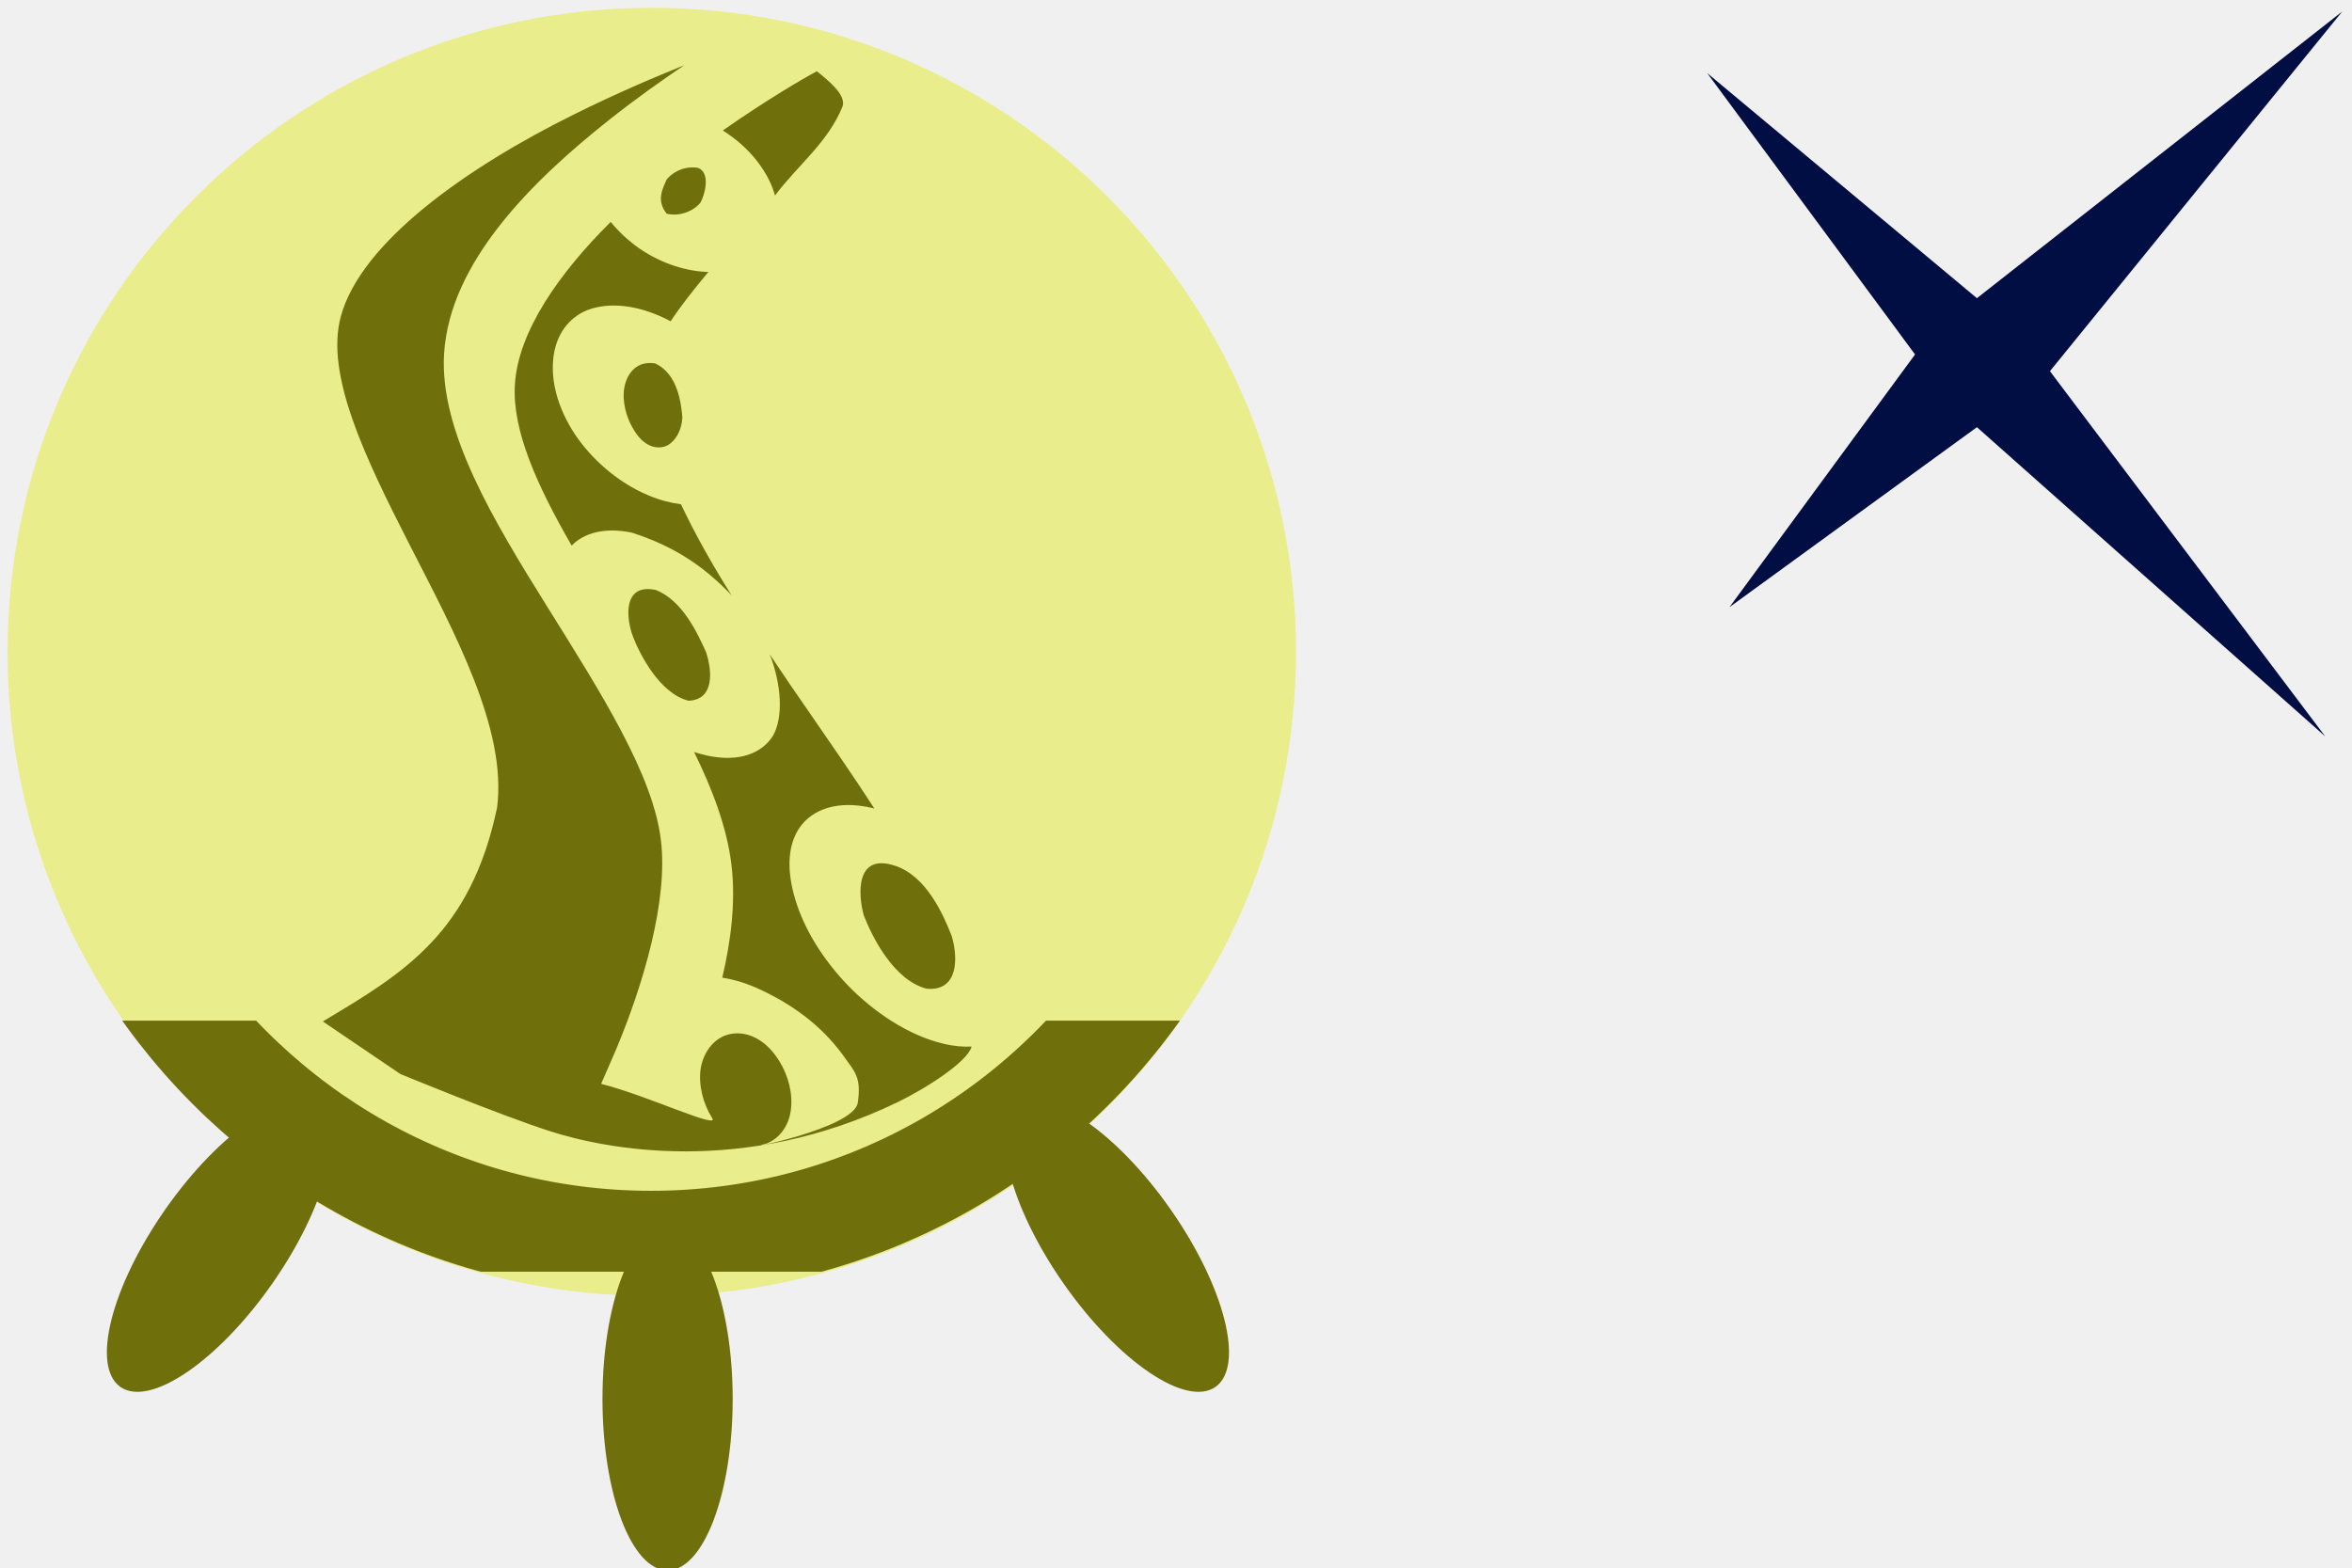
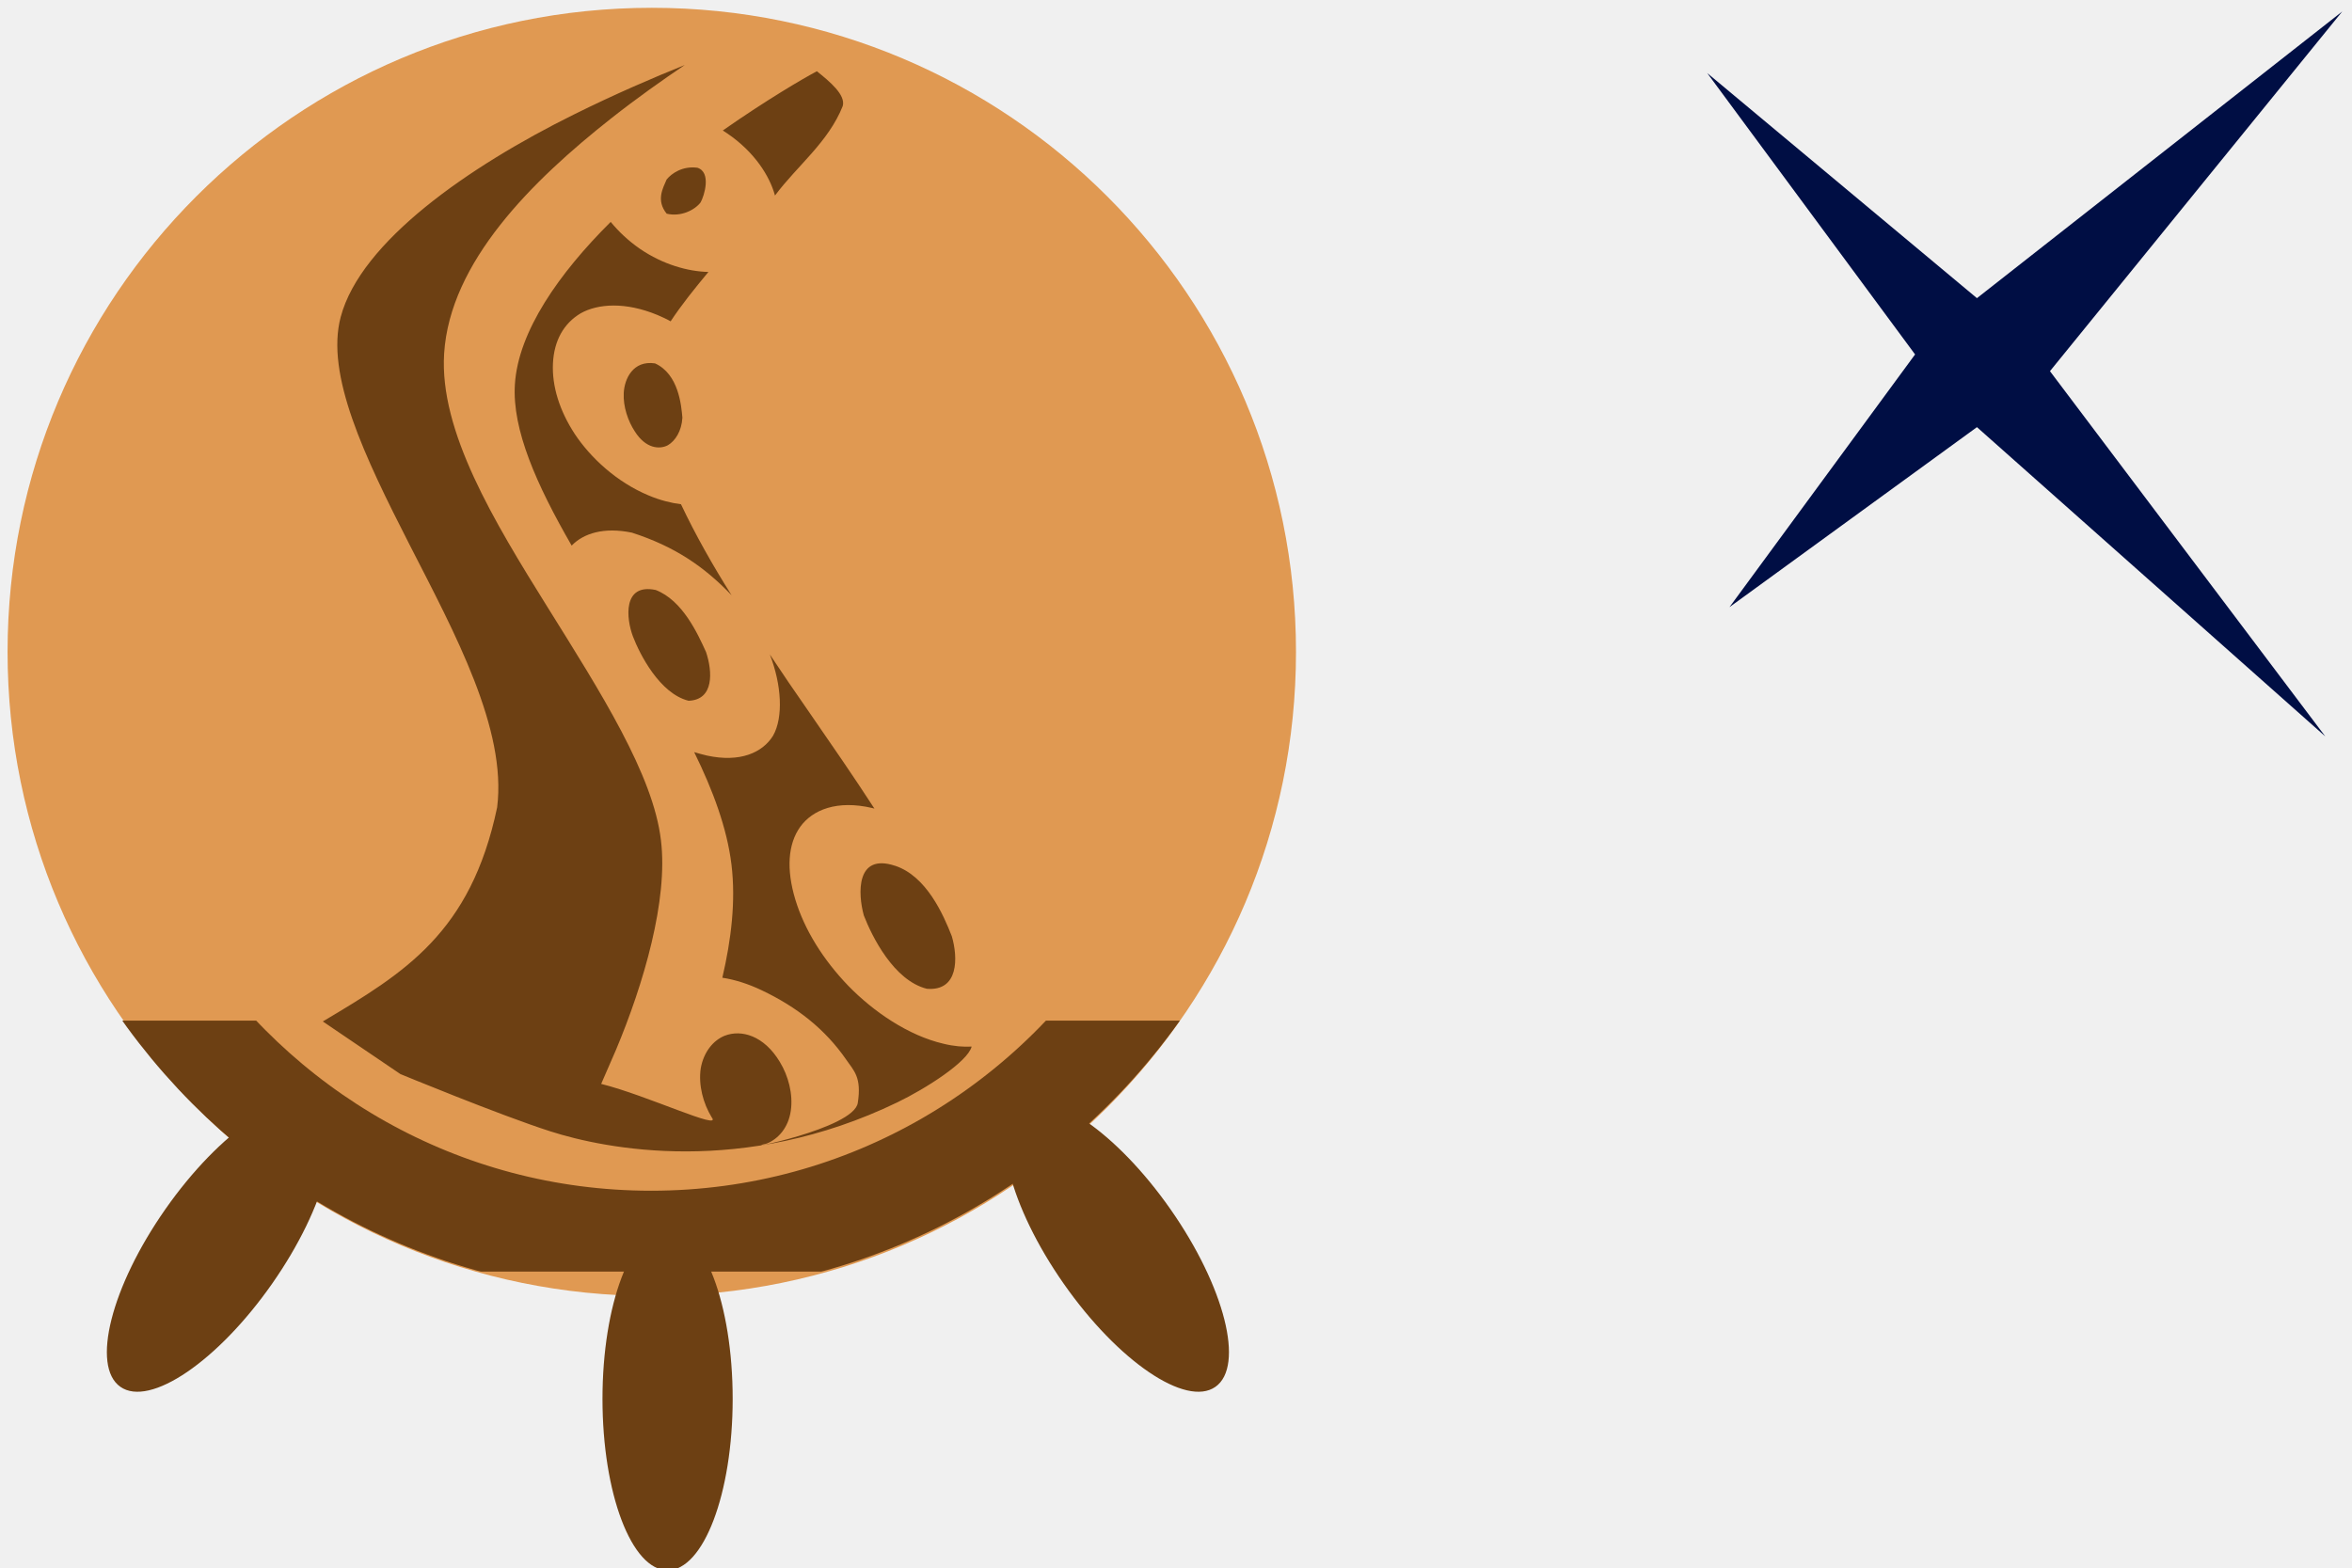
- <svg xmlns="http://www.w3.org/2000/svg" height="40" viewBox="0 0 60 40" width="60" version="1.1" id="svg36">
-   <defs id="defs40">
+ <svg xmlns="http://www.w3.org/2000/svg" width="60" height="40" version="1.1" viewBox="0 0 60 40">
+   <defs>
    <mask id="a-1" fill="#ffffff">
-       <path d="M 0,0 H 313.303 V 159.865 H 0 Z" fill="#ffffff" fill-rule="evenodd" id="path2-9" />
+       <path d="m0 0h313.3v159.86h-313.3z" fill="#fff" fill-rule="evenodd" />
    </mask>
-     <clipPath clipPathUnits="userSpaceOnUse" id="clipPath3444">
-       <path d="M 11.52,162 C 11.52,81.677 135.307,16.561 288,16.561 v 0 c 152.693,0 276.481,65.116 276.481,145.439 v 0 c 0,80.322 -123.788,145.439 -276.481,145.439 v 0 C 135.307,307.439 11.52,242.322 11.52,162" id="path3446" />
-     </clipPath>
-     <radialGradient cx="0" cy="0" fx="0" fy="0" gradientTransform="matrix(363.0579,0,0,-363.0579,177.52,256.3071)" gradientUnits="userSpaceOnUse" id="radialGradient3452" r="1" spreadMethod="pad">
-       <stop id="stop3454" offset="0" style="stop-opacity:1;stop-color:#aeb2d5" />
-       <stop id="stop3456" offset="0.3" style="stop-opacity:1;stop-color:#aeb2d5" />
-       <stop id="stop3458" offset="0.75" style="stop-opacity:1;stop-color:#484c89" />
-       <stop id="stop3460" offset="1" style="stop-opacity:1;stop-color:#484c89" />
-     </radialGradient>
-     <clipPath clipPathUnits="userSpaceOnUse" id="clipPath3468">
-       <path d="M 0,324 H 576 V 0 H 0 Z" id="path3470" />
-     </clipPath>
-     <clipPath clipPathUnits="userSpaceOnUse" id="clipPath3480">
-       <path d="M 0,324 H 576 V 0 H 0 Z" id="path3482" />
-     </clipPath>
  </defs>
  <mask id="a" fill="#ffffff">
-     <path d="M 0,0 H 313.303 V 159.865 H 0 Z" fill="#ffffff" fill-rule="evenodd" id="path2" />
+     <path d="m0 0h313.3v159.86h-313.3z" fill="#fff" fill-rule="evenodd" />
  </mask>
  <mask id="b" fill="#ffffff">
-     <path d="M 0,0 H 313.303 V 159.865 H 0 Z" fill="#ffffff" fill-rule="evenodd" id="path5" />
+     <path d="m0 0h313.3v159.86h-313.3z" fill="#fff" fill-rule="evenodd" />
  </mask>
-   <g id="g1042" style="display:inline">
-     <g id="g994" transform="matrix(0.08667043,0,0,0.08667043,54.83753,-43.97586)" style="display:inline">
-       <path id="path990" style="fill:#000e44;fill-opacity:1;fill-rule:evenodd;stroke:none;stroke-width:3.147" d="m 56.695,510.774 -107.532,84.402 -79.398,-66.275 61.189,82.843 -54.627,74.395 72.837,-52.987 102.529,91.046 -81.039,-107.532 z" />
+   <g>
+     <g transform="matrix(.08667 0 0 .08667 54.838 -43.976)">
+       <path d="m56.695 510.77-107.53 84.402-79.398-66.275 61.189 82.843-54.627 74.395 72.837-52.987 102.53 91.046-81.039-107.53z" fill="#000e44" fill-rule="evenodd" />
    </g>
-     <circle style="opacity:1;fill:#eaed8c;fill-opacity:1;stroke:none;stroke-width:0.308;stroke-miterlimit:2.5;stroke-opacity:1;stop-color:#000000" id="path912" cx="16.627" cy="16.633" r="16.434" />
-     <g fill="none" fill-rule="evenodd" transform="matrix(0.1506934,0,0,0.1506934,-6.197667,-20.88076)" id="g1008" style="fill:#6f6f0c;fill-opacity:1">
-       <g transform="matrix(0.9286315,0,0,-0.9286315,9.271821,454.1644)" id="g1006" style="fill:#6f6f0c;fill-opacity:1">
-         <g fill="#0f1689" mask="url(#a-1)" id="g1002" style="fill:#6f6f0c;fill-opacity:1" transform="matrix(0.9448936,0,0,0.9448936,8.696251,2.70184)">
-           <path d="m 203.461,95.688 c 6.936,0 12.559,-14.809 12.559,-33.077 0,-18.268 -5.623,-33.077 -12.559,-33.077 -6.936,0 -12.559,14.809 -12.559,33.077 0,18.268 5.623,33.077 12.559,33.077 z" transform="rotate(35,137.9312,151.55)" id="path996" style="fill:#6f6f0c;fill-opacity:1" />
-           <path d="m 30.142,95.688 c 6.936,0 12.559,-14.809 12.559,-33.077 0,-18.268 -5.623,-33.077 -12.559,-33.077 -6.936,0 -12.559,14.809 -12.559,33.077 0,18.268 5.623,33.077 12.559,33.077 z" transform="matrix(-0.819152,0.5735764,0.5735764,0.819152,58.08461,47.70477)" id="path998" style="fill:#6f6f0c;fill-opacity:1" />
-           <path d="m 116.733,66.275 c 6.936,0 12.559,-14.809 12.559,-33.077 0,-18.268 -5.623,-33.077 -12.559,-33.077 -6.936,0 -12.559,14.809 -12.559,33.077 0,18.268 5.623,33.077 12.559,33.077 z" transform="matrix(-1,0,0,1,272.6285,53.67076)" id="path1000" style="fill:#6f6f0c;fill-opacity:1" />
+     <g>
+       <circle cx="16.627" cy="16.633" r="16.434" fill="#e09952" stop-color="#000000" />
+       <g transform="matrix(.15069 0 0 .15069 -6.1977 -20.881)" fill="#6f6f0c" fill-rule="evenodd">
+         <g transform="matrix(.92863 0 0 -.92863 9.2718 454.16)">
+           <g transform="matrix(.94489 0 0 .94489 8.6963 2.7018)" fill="#6d4013" mask="url(#a-1)">
+             <path transform="rotate(35 137.93 151.55)" d="m203.46 95.688c6.936 0 12.559-14.809 12.559-33.077 0-18.268-5.623-33.077-12.559-33.077s-12.559 14.809-12.559 33.077c0 18.268 5.623 33.077 12.559 33.077z" />
+             <path transform="matrix(-.81915 .57358 .57358 .81915 58.085 47.705)" d="m30.142 95.688c6.936 0 12.559-14.809 12.559-33.077 0-18.268-5.623-33.077-12.559-33.077-6.936 0-12.559 14.809-12.559 33.077 0 18.268 5.623 33.077 12.559 33.077z" />
+             <path transform="matrix(-1 0 0 1 272.63 53.671)" d="m116.73 66.275c6.936 0 12.559-14.809 12.559-33.077 0-18.268-5.623-33.077-12.559-33.077-6.936 0-12.559 14.809-12.559 33.077 0 18.268 5.623 33.077 12.559 33.077z" />
+           </g>
+           <path transform="matrix(.94489 0 0 .94489 8.6963 2.7018)" d="m251.47 173.1c-20.23-33.61-56.89-56.068-98.756-56.068-40.721 0-76.516 21.246-97.059 53.335" fill="none" mask="url(#a-1)" stroke="#6d4013" stroke-width="20" />
        </g>
-         <path d="m 251.467,173.1 c -20.23,-33.61 -56.89,-56.068 -98.756,-56.068 -40.721,0 -76.516,21.246 -97.059,53.335" mask="url(#a-1)" stroke="#0f1689" stroke-width="20" id="path1004" style="stroke:#6f6f0c;stroke-opacity:1;fill:none;fill-opacity:1" transform="matrix(0.9448936,0,0,0.9448936,8.696251,2.70184)" />
      </g>
+       <path d="m20.838 1.818c-0.332 0.176-1.261 0.716-2.399 1.511 0.031 0.021 0.071 0.047 0.112 0.074 0.693 0.471 1.082 1.083 1.219 1.586 0.572-0.766 1.36-1.359 1.728-2.282 0.081-0.285-0.33-0.625-0.659-0.889zm-3.368-0.16c-0.804 0.324-1.778 0.741-2.835 1.266-2.671 1.323-5.432 3.237-5.944 5.165-0.389 1.468 0.599 3.543 1.757 5.809 1.159 2.265 2.485 4.706 2.234 6.703-0.674 3.208-2.37 4.225-4.447 5.462l1.979 1.342s2.527 1.045 3.827 1.462c1.397 0.448 4.915 1.163 8.854-0.742 0.71-0.343 1.788-1.026 1.892-1.421-0.215 0.011-0.451-0.007-0.719-0.073-0.894-0.208-1.781-0.814-2.427-1.477-0.646-0.67-1.122-1.438-1.353-2.205-0.231-0.767-0.19-1.412 0.127-1.854 0.317-0.436 0.939-0.687 1.833-0.479 0.02 0.007 0.039 0.008 0.059 0.016-0.527-0.815-1.105-1.649-1.693-2.501-0.331-0.475-0.653-0.946-0.975-1.432 0.3 0.772 0.348 1.604 0.082 2.073-0.269 0.433-0.841 0.689-1.684 0.507-0.109-0.027-0.219-0.054-0.328-0.088 0.478 0.972 0.838 1.942 0.951 2.868 0.113 0.934-0.006 1.914-0.233 2.888 0.316 0.048 0.655 0.154 0.998 0.317 0.916 0.434 1.63 1.005 2.157 1.766 0.206 0.297 0.4 0.457 0.301 1.107-0.093 0.669-3.177 1.251-2.318 1.039 0.287-0.117 0.545-0.4 0.608-0.832 0.063-0.425-0.062-0.893-0.279-1.248-0.401-0.67-0.979-0.837-1.41-0.668-0.287 0.117-0.534 0.411-0.608 0.832-0.063 0.425 0.062 0.893 0.279 1.248 0.285 0.359-1.639-0.557-2.819-0.852 0.119-0.278 0.249-0.567 0.378-0.869 0.705-1.68 1.334-3.824 1.147-5.346-0.196-1.673-1.532-3.767-2.896-5.954-1.364-2.188-2.761-4.486-2.635-6.467 0.148-2.338 2.245-4.409 4.259-5.998 0.655-0.516 1.304-0.975 1.879-1.363zm0.32 2.622c-0.375-0.051-0.658 0.143-0.785 0.301-0.095 0.224-0.273 0.53 0.002 0.871 0.367 0.088 0.719-0.096 0.865-0.287 0.098-0.174 0.278-0.772-0.081-0.885zm-2.211 1.382c-1.314 1.305-2.36 2.794-2.444 4.145-0.074 1.158 0.556 2.566 1.448 4.114 0.305-0.314 0.824-0.478 1.538-0.33 1.088 0.351 1.843 0.865 2.542 1.597-0.486-0.771-0.923-1.545-1.291-2.322-0.257-0.033-0.535-0.102-0.826-0.225-0.823-0.343-1.486-0.97-1.884-1.568-0.389-0.595-0.584-1.222-0.556-1.801 0.028-0.579 0.273-1.021 0.709-1.279 0.436-0.244 1.138-0.297 1.961 0.046 0.111 0.048 0.231 0.101 0.332 0.16 0.27-0.411 0.608-0.832 0.964-1.26-0.52-0.012-1.157-0.187-1.748-0.591-0.306-0.213-0.545-0.443-0.745-0.686zm1.131 3.61c-0.563-0.084-0.78 0.396-0.798 0.754-0.019 0.351 0.111 0.722 0.283 0.983 0.28 0.442 0.634 0.462 0.843 0.351 0.189-0.112 0.351-0.36 0.37-0.704-0.028-0.312-0.094-1.109-0.698-1.384zm0.014 5.781c-0.843-0.175-0.751 0.73-0.577 1.188 0.173 0.451 0.682 1.456 1.418 1.639 0.655-0.022 0.613-0.746 0.446-1.244-0.213-0.466-0.596-1.318-1.287-1.584zm6.11 7.038c-1.009-0.335-0.947 0.726-0.798 1.266 0.207 0.534 0.763 1.661 1.608 1.872 0.817 0.067 0.796-0.797 0.637-1.341-0.219-0.559-0.648-1.534-1.447-1.798z" fill="#6d4013" stroke-width=".084" />
    </g>
-     <g id="g97" transform="matrix(0.03936691,0,0,0.03936691,6.855578,5.12944)" />
-     <g id="g99" transform="matrix(0.03936691,0,0,0.03936691,6.855578,5.12944)" />
-     <g id="g101" transform="matrix(0.03936691,0,0,0.03936691,6.855578,5.12944)" />
-     <g id="g103" transform="matrix(0.03936691,0,0,0.03936691,6.855578,5.12944)" />
-     <g id="g105" transform="matrix(0.03936691,0,0,0.03936691,6.855578,5.12944)" />
-     <g id="g107" transform="matrix(0.03936691,0,0,0.03936691,6.855578,5.12944)" />
-     <g id="g109" transform="matrix(0.03936691,0,0,0.03936691,6.855578,5.12944)" />
-     <g id="g111" transform="matrix(0.03936691,0,0,0.03936691,6.855578,5.12944)" />
-     <g id="g113" transform="matrix(0.03936691,0,0,0.03936691,6.855578,5.12944)" />
-     <g id="g115" transform="matrix(0.03936691,0,0,0.03936691,6.855578,5.12944)" />
-     <g id="g117" transform="matrix(0.03936691,0,0,0.03936691,6.855578,5.12944)" />
-     <g id="g119" transform="matrix(0.03936691,0,0,0.03936691,6.855578,5.12944)" />
-     <g id="g121" transform="matrix(0.03936691,0,0,0.03936691,6.855578,5.12944)" />
-     <g id="g123" transform="matrix(0.03936691,0,0,0.03936691,6.855578,5.12944)" />
-     <g id="g125" transform="matrix(0.03936691,0,0,0.03936691,6.855578,5.12944)" />
-     <path fill="#000000" d="m 20.838,1.818 c -0.332,0.176 -1.261,0.716 -2.399,1.511 0.031,0.021 0.071,0.047 0.112,0.074 0.693,0.471 1.082,1.083 1.219,1.586 C 20.342,4.223 21.13,3.63 21.497,2.707 21.578,2.421 21.167,2.082 20.838,1.818 Z m -3.368,-0.16 C 16.666,1.981 15.691,2.398 14.635,2.923 11.964,4.246 9.203,6.16 8.691,8.088 c -0.389,1.468 0.599,3.544 1.757,5.809 1.159,2.265 2.485,4.706 2.234,6.703 -0.674,3.208 -2.37,4.225 -4.447,5.462 l 1.979,1.342 c 0,0 2.527,1.045 3.827,1.462 1.396,0.448 4.915,1.163 8.853,-0.742 0.71,-0.343 1.788,-1.026 1.892,-1.421 -0.215,0.011 -0.451,-0.007 -0.719,-0.073 -0.894,-0.208 -1.781,-0.814 -2.427,-1.477 -0.646,-0.67 -1.122,-1.438 -1.353,-2.205 -0.231,-0.767 -0.19,-1.412 0.127,-1.854 0.317,-0.436 0.939,-0.687 1.833,-0.479 0.02,0.007 0.039,0.008 0.059,0.016 -0.527,-0.815 -1.105,-1.649 -1.693,-2.501 -0.331,-0.475 -0.653,-0.946 -0.975,-1.432 0.3,0.772 0.348,1.604 0.082,2.073 -0.268,0.433 -0.841,0.689 -1.684,0.507 -0.109,-0.027 -0.219,-0.054 -0.328,-0.088 0.478,0.972 0.838,1.942 0.951,2.868 0.113,0.934 -0.006,1.914 -0.233,2.888 0.316,0.048 0.655,0.154 0.998,0.317 0.917,0.434 1.63,1.005 2.157,1.766 0.206,0.297 0.4,0.457 0.301,1.107 -0.093,0.669 -3.177,1.251 -2.318,1.039 0.287,-0.117 0.545,-0.4 0.608,-0.832 0.063,-0.425 -0.062,-0.893 -0.279,-1.248 -0.401,-0.67 -0.979,-0.837 -1.41,-0.668 -0.287,0.117 -0.534,0.411 -0.608,0.832 -0.063,0.425 0.062,0.893 0.279,1.248 0.285,0.359 -1.639,-0.557 -2.819,-0.852 0.119,-0.278 0.249,-0.567 0.378,-0.869 0.705,-1.68 1.334,-3.824 1.147,-5.346 -0.196,-1.673 -1.532,-3.767 -2.896,-5.954 -1.364,-2.188 -2.761,-4.486 -2.635,-6.467 0.148,-2.338 2.245,-4.409 4.259,-5.999 0.655,-0.516 1.304,-0.975 1.879,-1.364 z m 0.32,2.622 c -0.375,-0.051 -0.658,0.143 -0.785,0.301 -0.095,0.224 -0.273,0.53 0.002,0.871 0.367,0.088 0.719,-0.096 0.865,-0.287 0.098,-0.174 0.278,-0.772 -0.081,-0.885 z m -2.211,1.382 c -1.314,1.305 -2.36,2.794 -2.444,4.145 -0.074,1.158 0.556,2.566 1.448,4.114 0.305,-0.314 0.824,-0.478 1.538,-0.33 1.088,0.351 1.843,0.865 2.541,1.597 -0.486,-0.771 -0.923,-1.545 -1.291,-2.322 -0.257,-0.033 -0.535,-0.102 -0.826,-0.225 -0.823,-0.343 -1.486,-0.97 -1.884,-1.568 -0.389,-0.595 -0.584,-1.222 -0.556,-1.801 0.028,-0.579 0.273,-1.021 0.709,-1.279 0.436,-0.244 1.138,-0.297 1.961,0.046 0.111,0.048 0.231,0.101 0.332,0.16 C 17.377,7.788 17.715,7.367 18.071,6.939 17.552,6.927 16.915,6.751 16.323,6.348 16.017,6.135 15.778,5.905 15.578,5.662 Z M 16.709,9.271 c -0.563,-0.084 -0.78,0.396 -0.798,0.754 -0.019,0.351 0.111,0.722 0.283,0.983 0.28,0.442 0.634,0.462 0.843,0.351 0.189,-0.112 0.351,-0.36 0.37,-0.704 -0.028,-0.312 -0.094,-1.109 -0.698,-1.384 z m 0.014,5.781 c -0.843,-0.175 -0.751,0.73 -0.577,1.188 0.173,0.451 0.682,1.455 1.418,1.639 0.655,-0.022 0.613,-0.746 0.446,-1.244 -0.213,-0.466 -0.596,-1.318 -1.287,-1.584 z m 6.11,7.038 c -1.009,-0.335 -0.947,0.726 -0.798,1.266 0.207,0.534 0.763,1.661 1.608,1.872 0.817,0.067 0.796,-0.797 0.637,-1.341 -0.219,-0.559 -0.648,-1.534 -1.447,-1.798 z" id="path1304" style="stroke-width:0.084;fill:#6f6f0c;fill-opacity:1" />
  </g>
-   <g transform="matrix(0.9587988,0,0,0.9587988,-871.3429,-378.3503)" id="g893" />
</svg>
